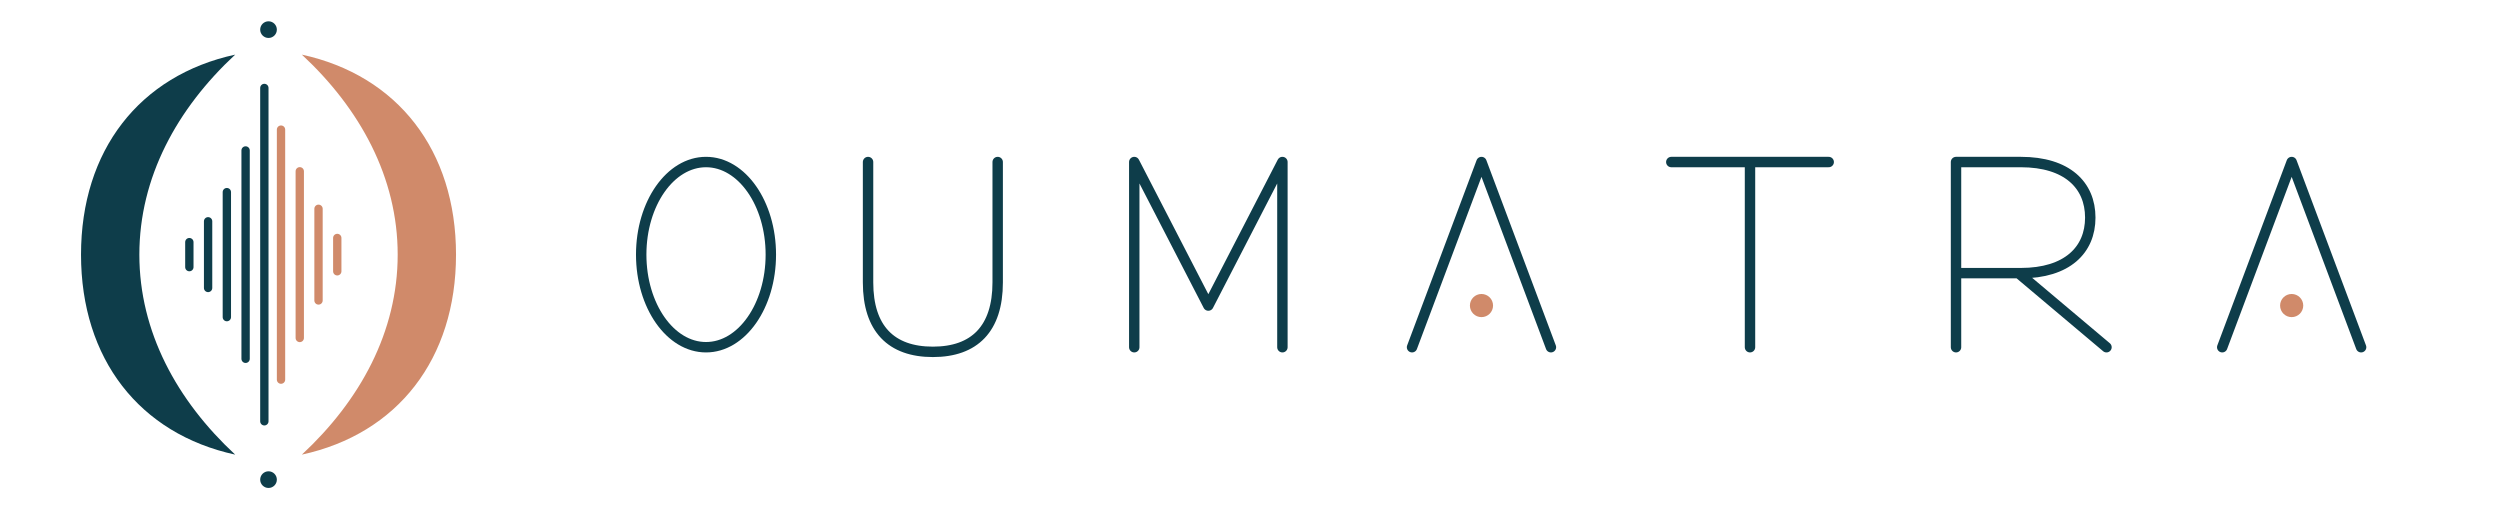
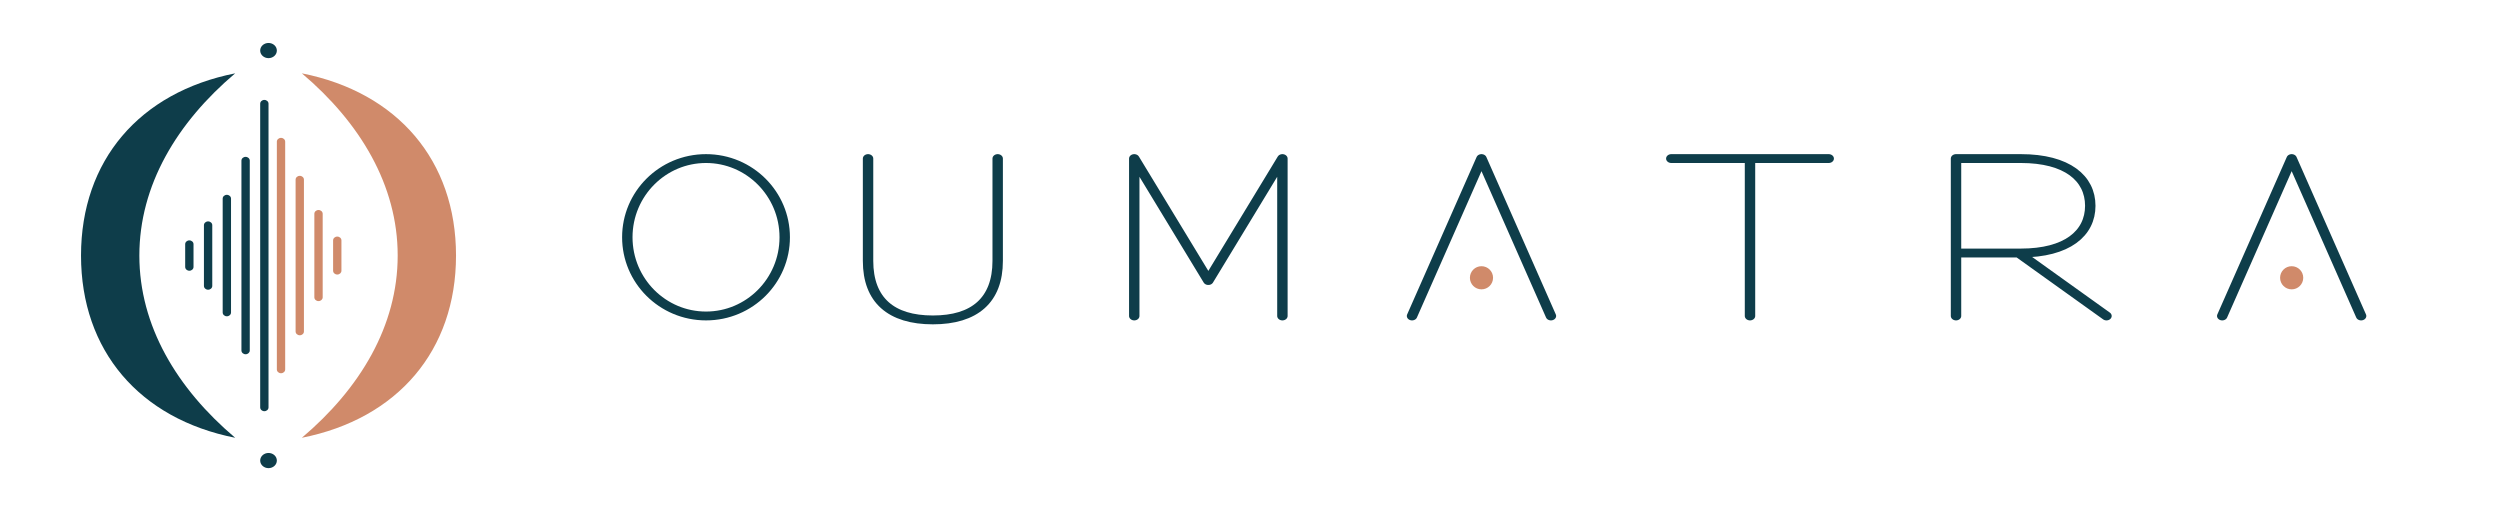
<svg xmlns="http://www.w3.org/2000/svg" viewBox="0 0 1080 220" role="img" aria-labelledby="title">
-   <g transform="translate(8 2) scale(.9)">
+   <g transform="translate(8 12) scale(.9 .82)">
    <path fill="#0E3D4A" d="M104 24C58 34 30 70 30 120s28 86 74 96C76 190 58 157 58 120s18-70 46-96Z" />
    <path fill="#D08A6A" d="M136 24c46 10 74 46 74 96s-28 86-74 96c28-26 46-59 46-96s-18-70-46-96Z" />
    <g fill="#0E3D4A">
      <rect x="80" y="112" width="4" height="16" rx="2" />
      <rect x="89" y="102" width="4" height="36" rx="2" />
      <rect x="98" y="88" width="4" height="64" rx="2" />
      <rect x="107" y="68" width="4" height="104" rx="2" />
      <rect x="116" y="38" width="4" height="164" rx="2" />
    </g>
    <g fill="#D08A6A">
      <rect x="124" y="58" width="4" height="124" rx="2" />
      <rect x="133" y="78" width="4" height="84" rx="2" />
      <rect x="142" y="96" width="4" height="48" rx="2" />
      <rect x="151" y="110" width="4" height="20" rx="2" />
    </g>
    <circle cx="120" cy="12" r="4" fill="#0E3D4A" />
    <circle cx="120" cy="228" r="4" fill="#0E3D4A" />
  </g>
-   <g transform="translate(270 40)" fill="none" stroke="#0E3D4A" stroke-width="4.5" stroke-linecap="round" stroke-linejoin="round">
-     <ellipse cx="35" cy="70" rx="28" ry="40" />
+   <g transform="translate(270 43) scale(1 .85)" fill="none" stroke="#0E3D4A" stroke-width="4.5" stroke-linecap="round" stroke-linejoin="round">
+     <ellipse cx="35" cy="70" rx="34" ry="40" />
    <path d="M105 30v52c0 20 10 30 28 30s28-10 28-30V30M220 110V30l32 62 32-62v80M340 110l30-80 30 80M452 30h68m-34 0v80M575 110V30h28c20 0 30 10 30 24s-10 24-30 24h-28m27 0 38 32M690 110l30-80 30 80" />
  </g>
  <g fill="#D08A6A">
-     <circle cx="640" cy="132" r="5" />
-     <circle cx="990" cy="132" r="5" />
+     <circle cx="640" cy="120" r="5" />
+     <circle cx="990" cy="120" r="5" />
  </g>
</svg>
